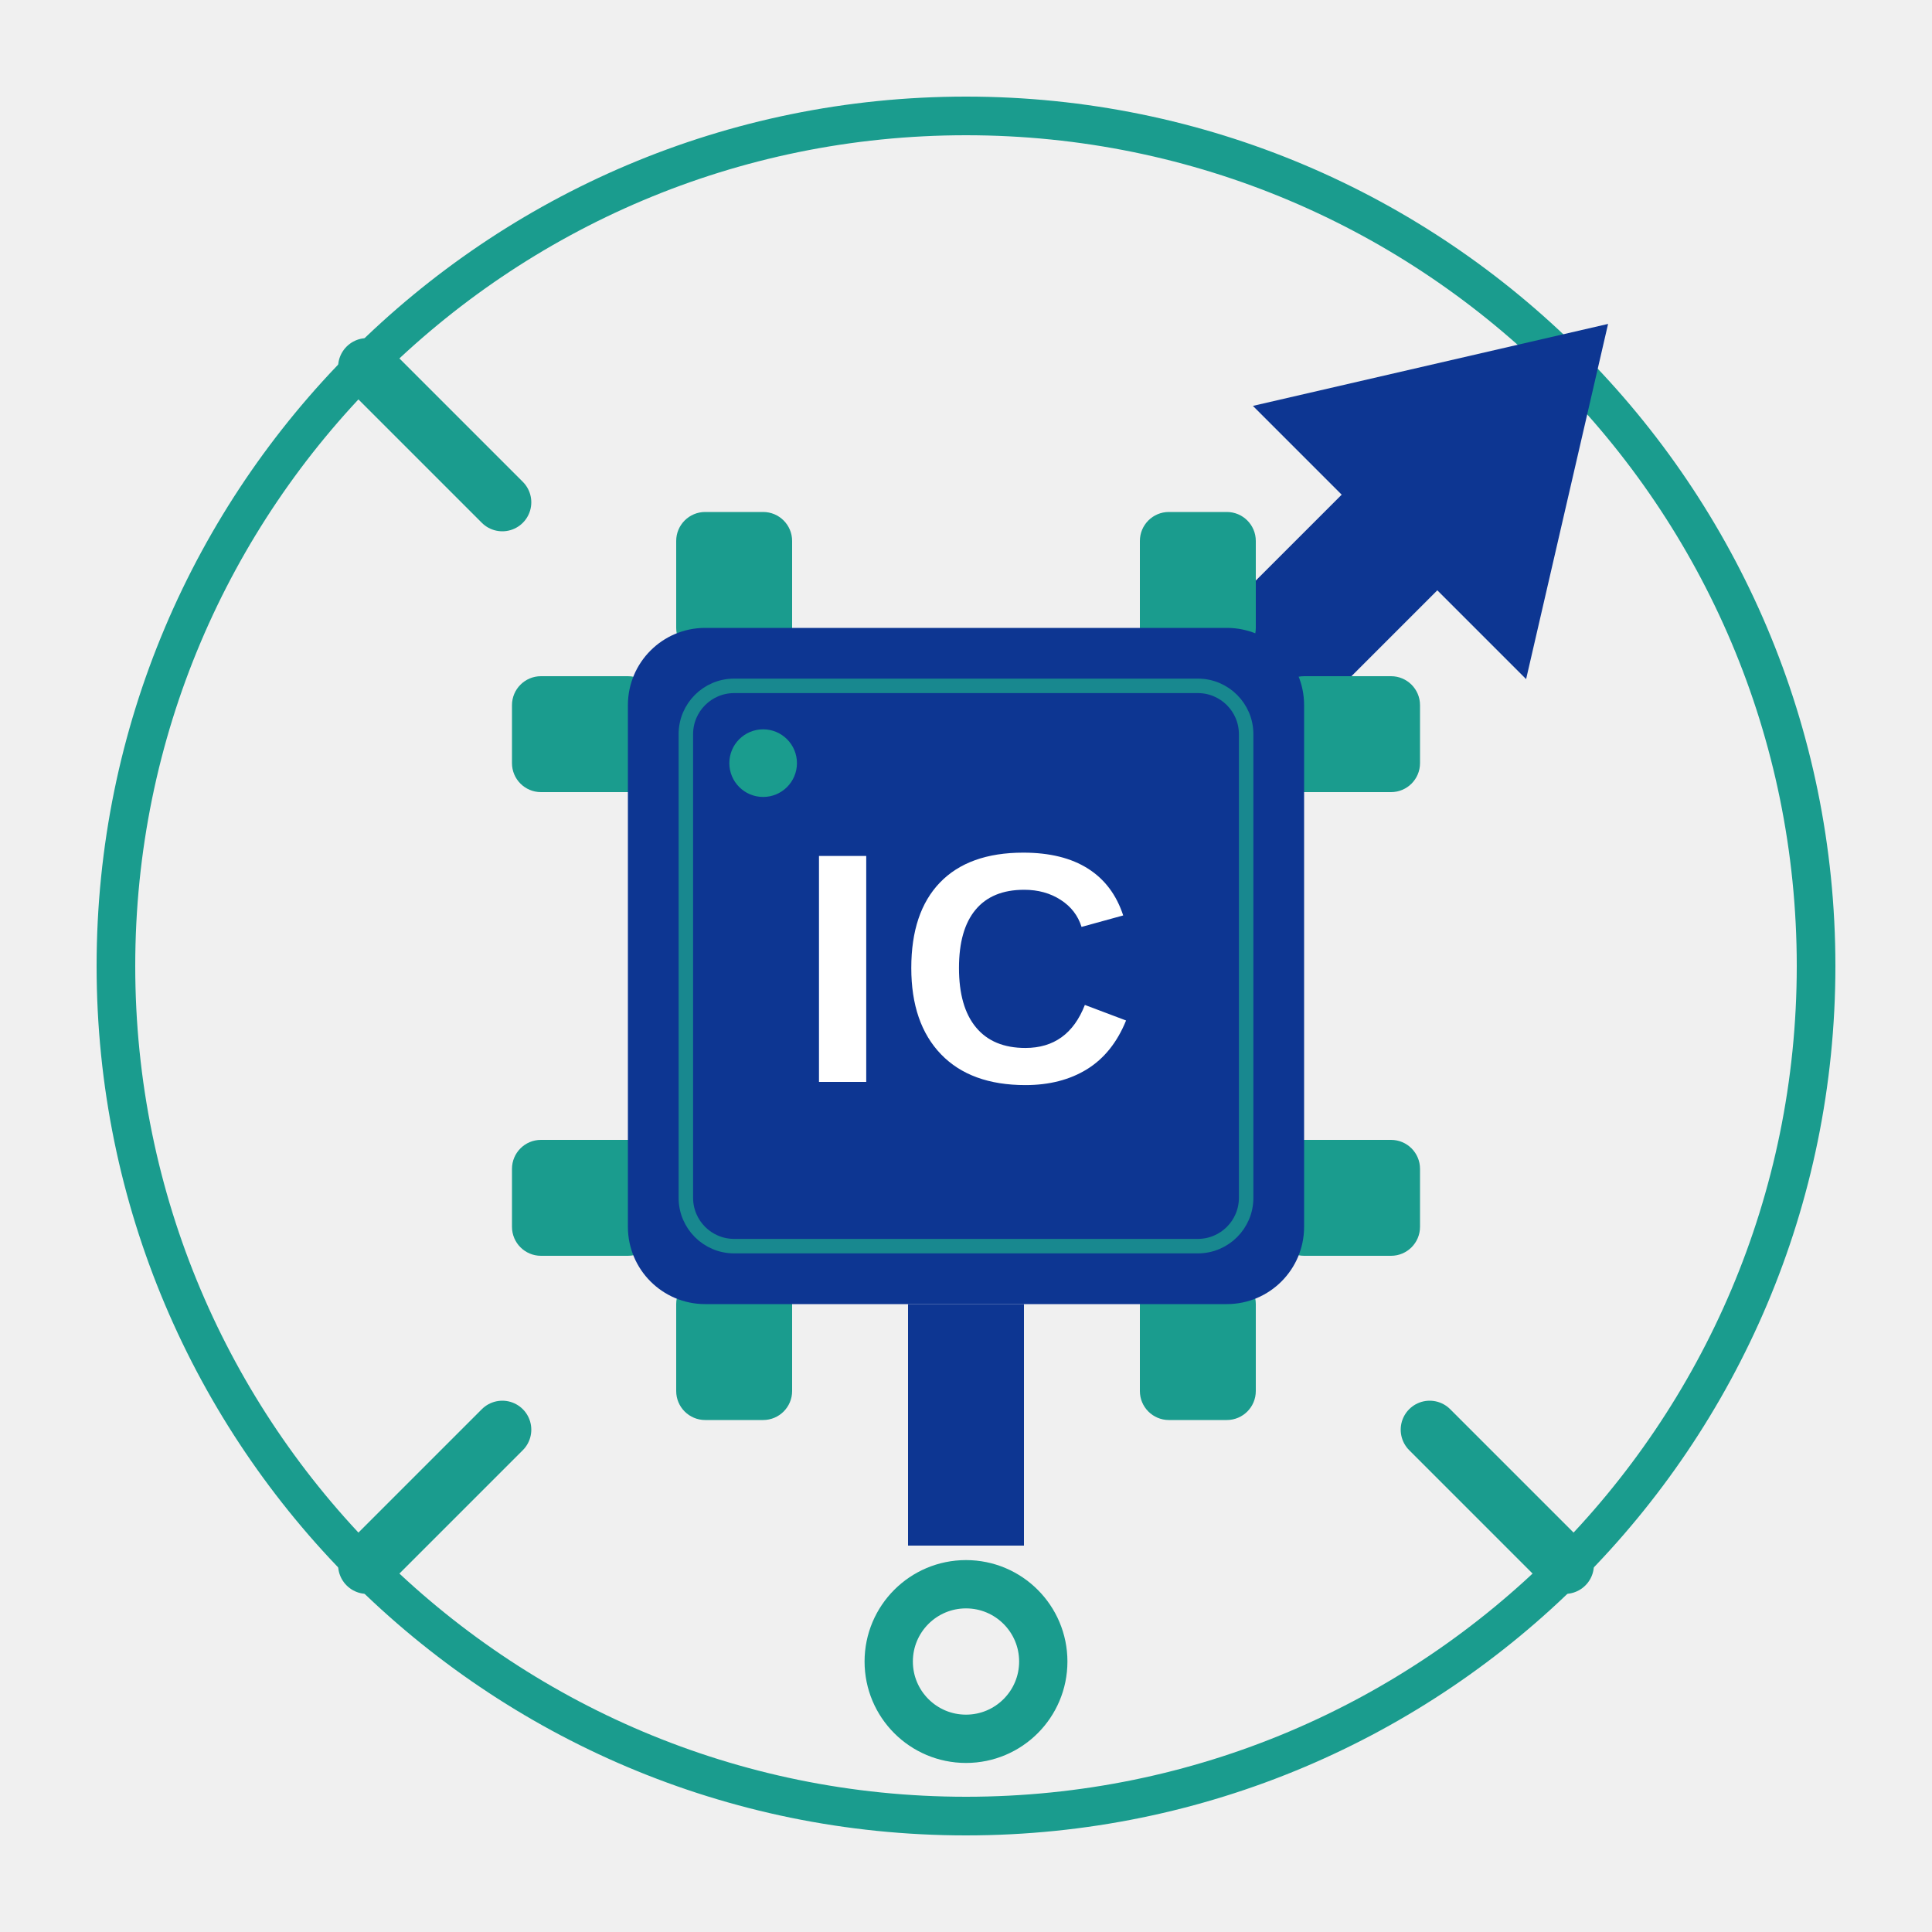
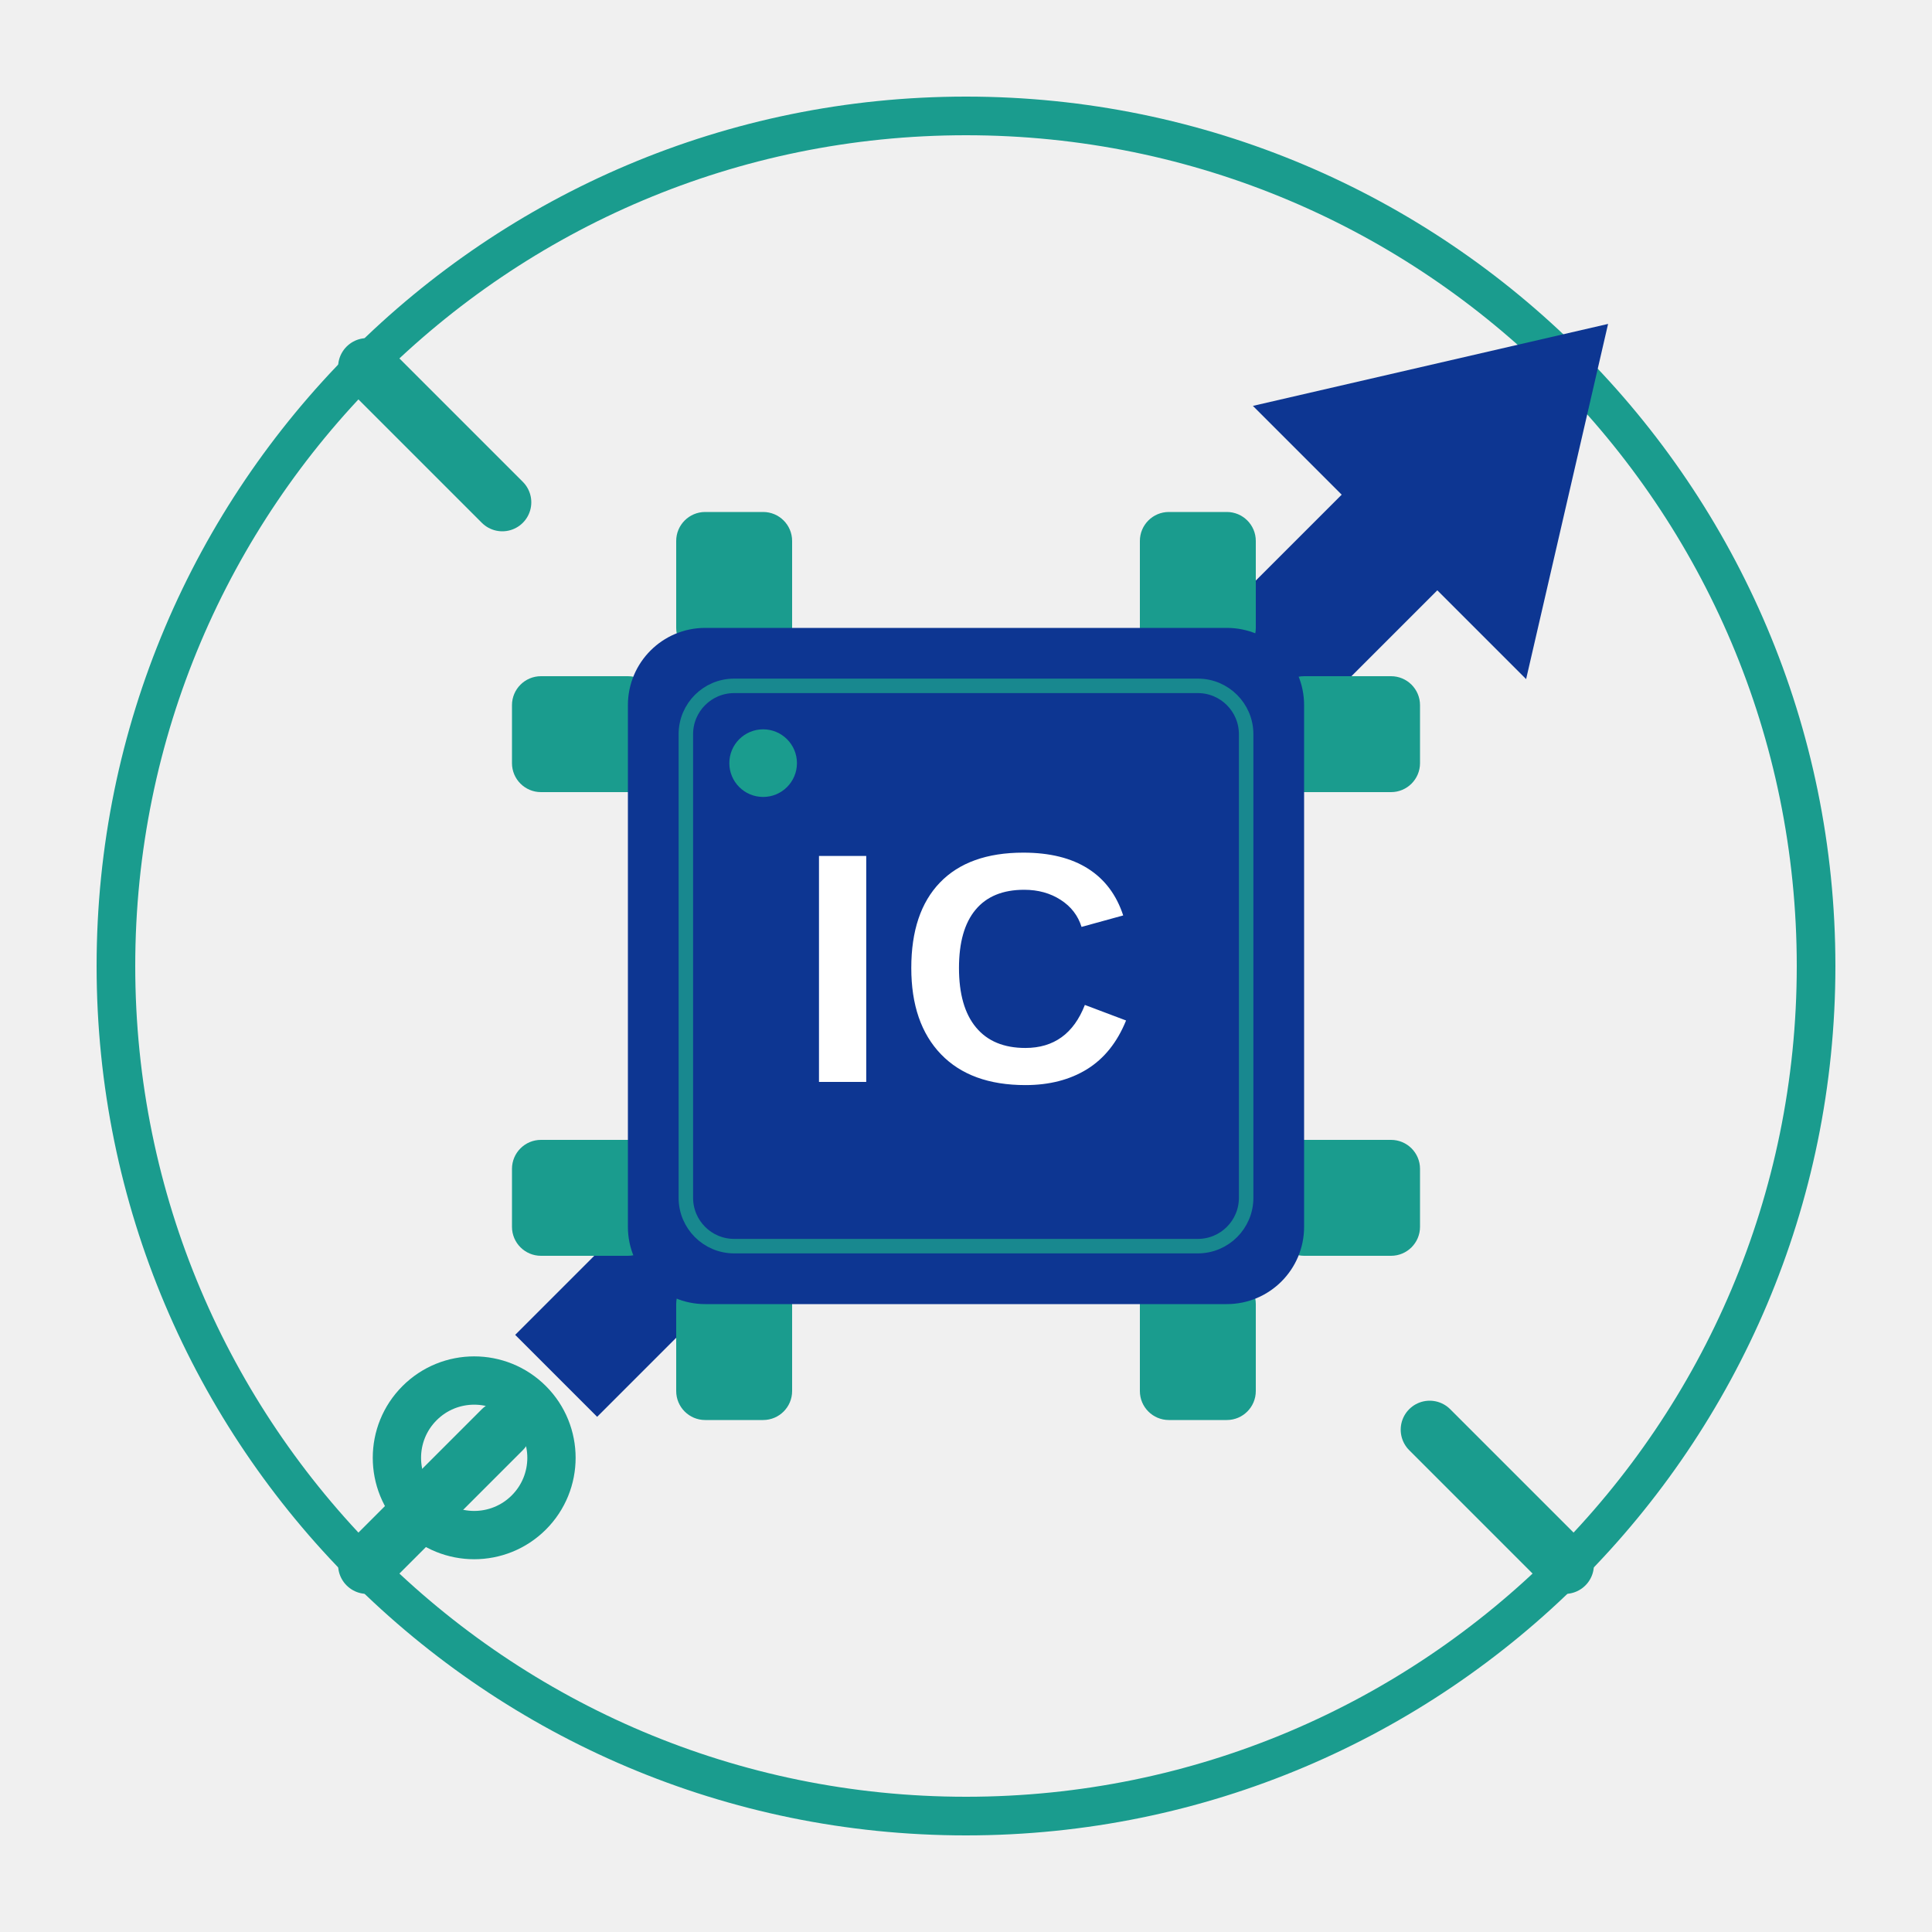
<svg xmlns="http://www.w3.org/2000/svg" viewBox="0 0 200 200" width="400" height="400">
  <defs>
    <style>

      .bg-blue { fill: #0D3692; }

      .stroke-blue { stroke: #0D3692; }

      .bg-teal { fill: #1A9C8E; }

      .stroke-teal { stroke: #1A9C8E; }

    </style>
  </defs>
  <circle cx="100" cy="100" r="88" fill="none" class="stroke-teal" stroke-width="4" />
  <line x1="38" y1="38" x2="52" y2="52" class="stroke-teal" stroke-width="6" stroke-linecap="round" />
  <line x1="162" y1="38" x2="148" y2="52" class="stroke-teal" stroke-width="6" stroke-linecap="round" />
  <line x1="162" y1="162" x2="148" y2="148" class="stroke-teal" stroke-width="6" stroke-linecap="round" />
  <line x1="38" y1="162" x2="52" y2="148" class="stroke-teal" stroke-width="6" stroke-linecap="round" />
  <polygon points="100,6 120,38 107,38 107,65 93,65 93,38 80,38" class="bg-blue" transform="rotate(45,100,100)" />
-   <line x1="100" y1="135" x2="100" y2="160" class="stroke-blue" stroke-width="12" />
-   <circle cx="100" cy="172" r="8" fill="none" class="stroke-teal" stroke-width="5" />
+   <line x1="100" y1="135" x2="100" y2="160" class="stroke-blue" stroke-width="12" transform="rotate(45,100,100)" />
+   <circle cx="100" cy="172" r="8" fill="none" class="stroke-teal" stroke-width="5" transform="rotate(45,100,100)" />
  <g class="bg-teal">
    <rect x="70" y="53" width="12" height="15" rx="3" />
    <rect x="118" y="53" width="12" height="15" rx="3" />
    <rect x="70" y="132" width="12" height="15" rx="3" />
    <rect x="118" y="132" width="12" height="15" rx="3" />
    <rect x="53" y="70" width="15" height="12" rx="3" />
    <rect x="53" y="118" width="15" height="12" rx="3" />
    <rect x="132" y="70" width="15" height="12" rx="3" />
    <rect x="132" y="118" width="15" height="12" rx="3" />
  </g>
  <rect x="65" y="65" width="70" height="70" class="bg-blue" rx="8" />
  <rect x="71" y="71" width="58" height="58" fill="none" class="stroke-teal" stroke-width="1.5" rx="5" opacity="0.8" />
  <circle cx="79" cy="79" r="3.5" class="bg-teal" />
  <text x="100" y="112" font-family="Arial, Helvetica, sans-serif" font-weight="900" font-size="34" fill="#ffffff" text-anchor="middle" letter-spacing="1">IC</text>
</svg>
